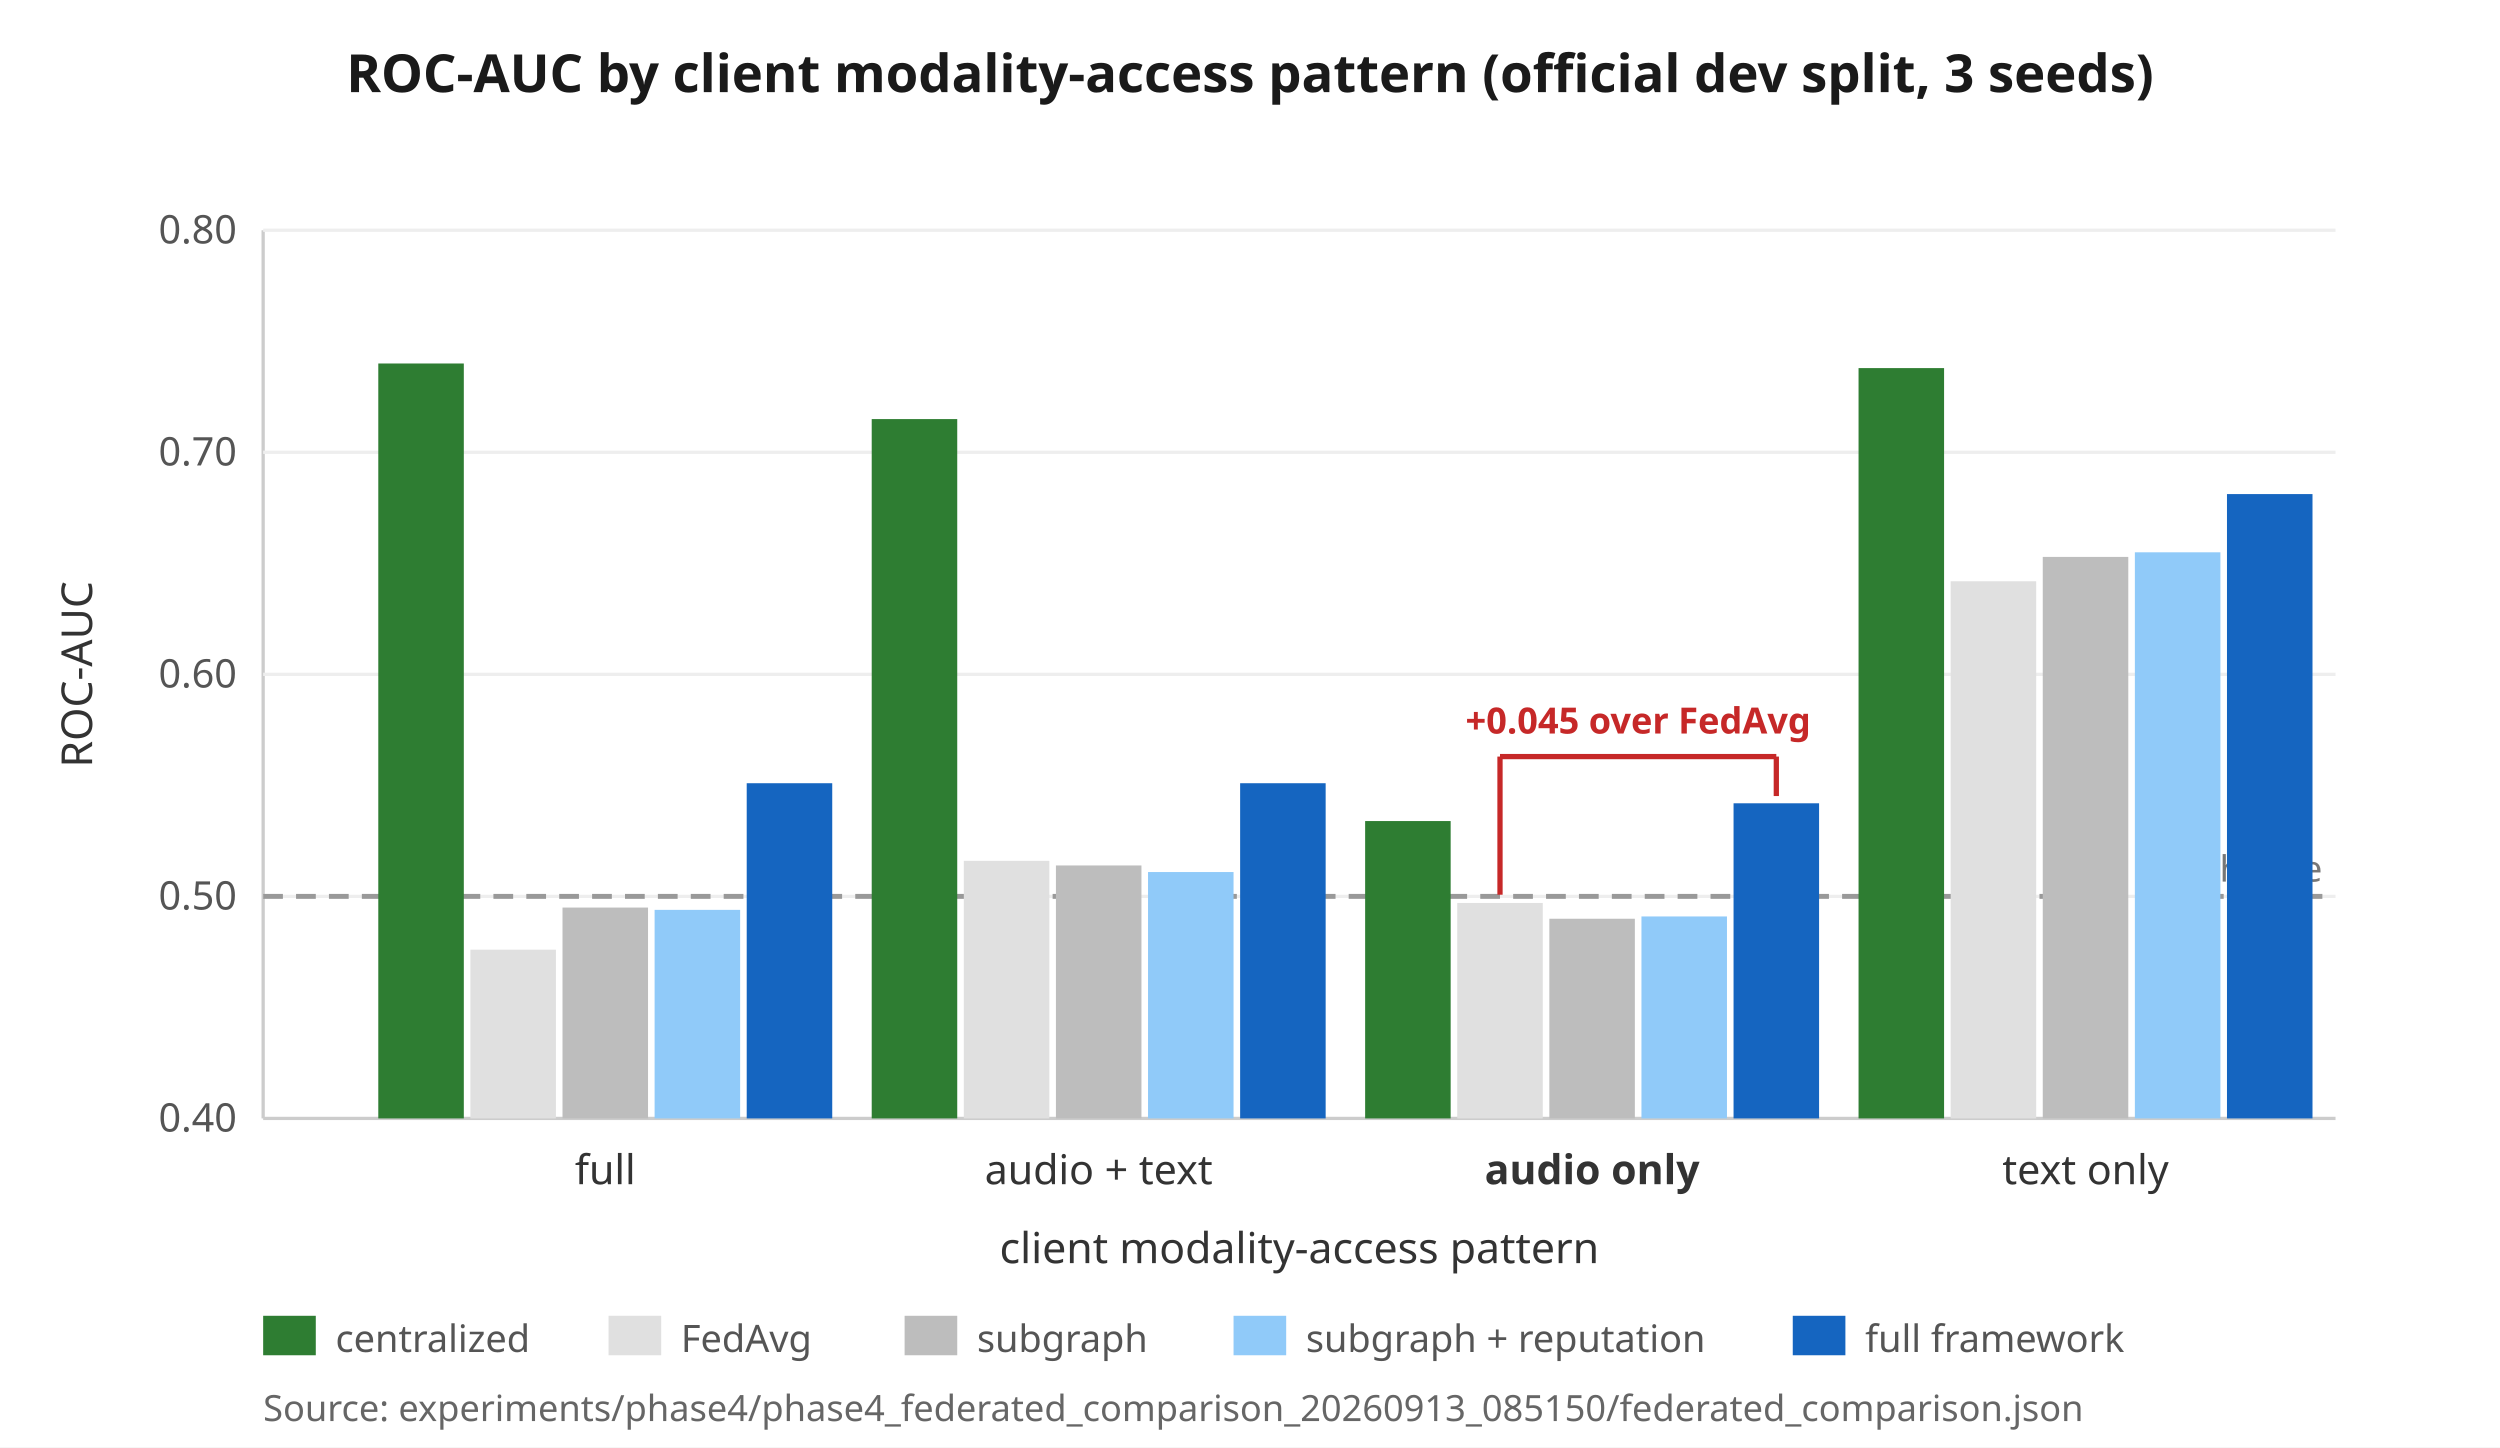
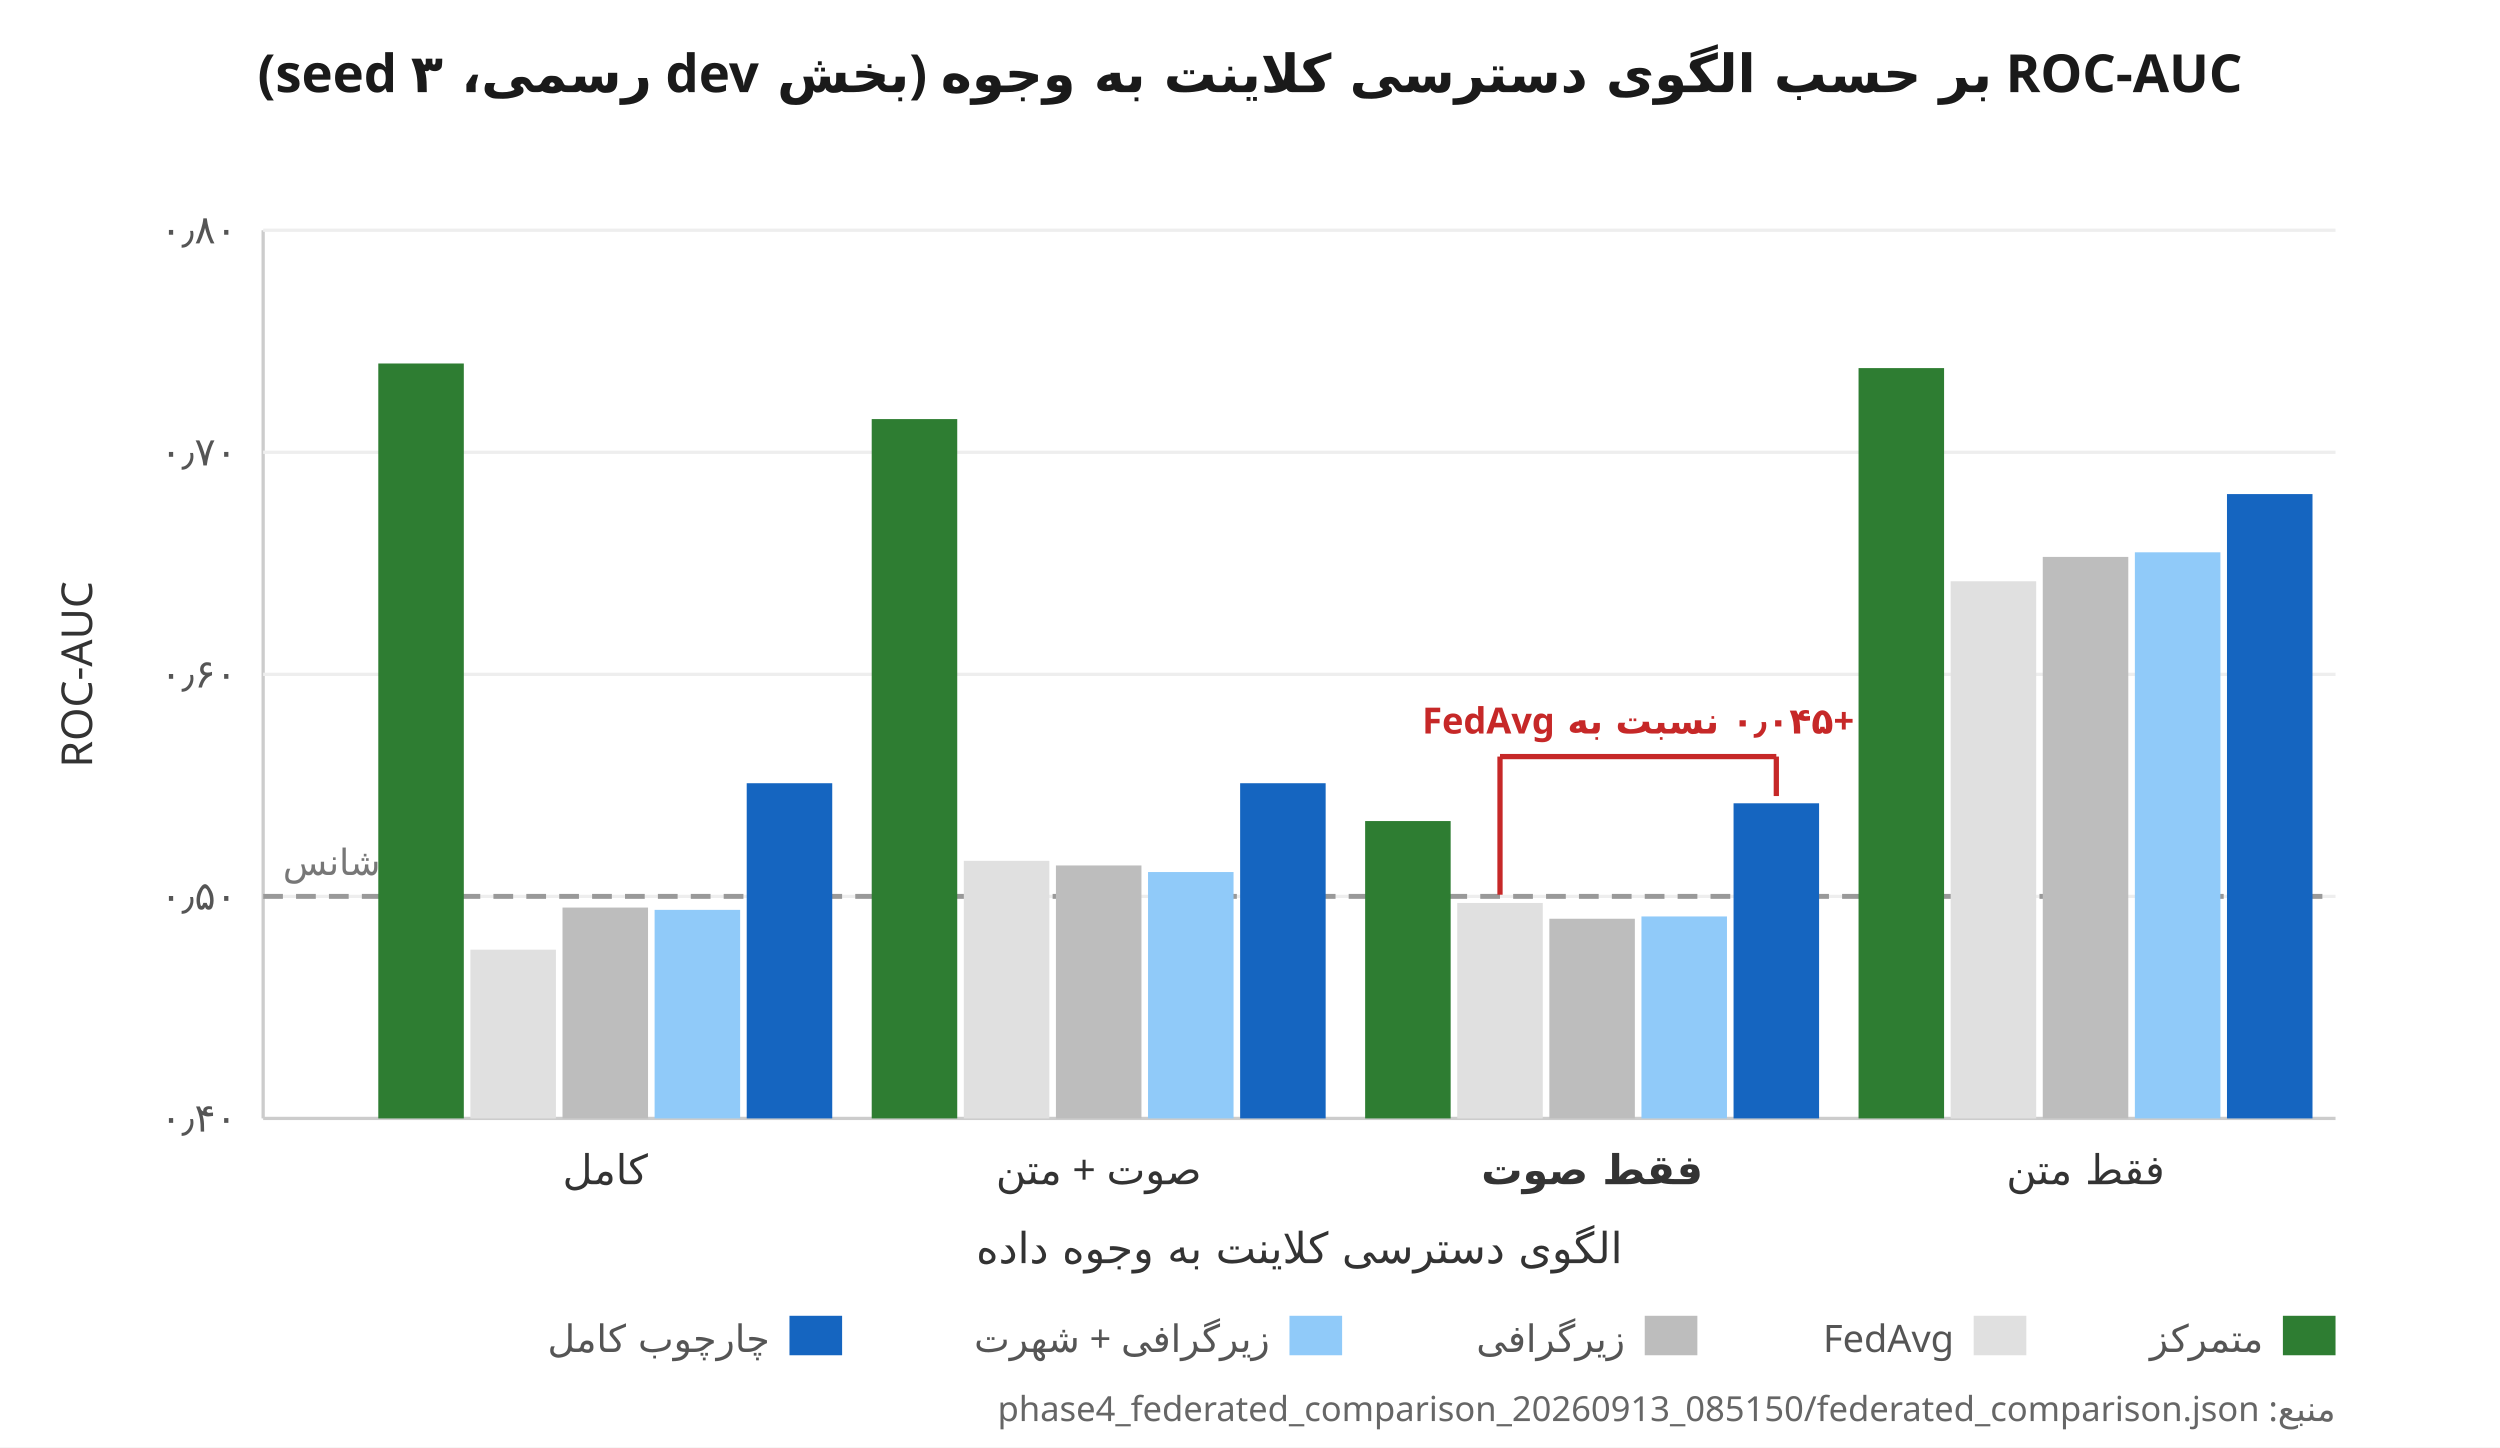
- <svg xmlns="http://www.w3.org/2000/svg" width="760" height="440" viewBox="0 0 760 440" font-family="Segoe UI, Tahoma, sans-serif">
+ <svg xmlns="http://www.w3.org/2000/svg" width="760" height="440" viewBox="0 0 760 440" font-family="Vazirmatn, Tahoma, 'Segoe UI', sans-serif">
  <rect width="760" height="440" fill="#ffffff" />
-   <text x="380" y="28" text-anchor="middle" font-size="16" font-weight="600" fill="#1a1a1a">ROC-AUC by client modality-access pattern (official dev split, 3 seeds)</text>
+   <text x="380" y="28" text-anchor="middle" font-size="16" font-weight="600" fill="#1a1a1a" direction="rtl">ROC-AUC بر حسب الگوی دسترسی کلاینت به وجوه (بخش dev رسمی، ۳ seed)</text>
  <g stroke="#cccccc" stroke-width="1">
    <line x1="80" y1="70" x2="80" y2="340" />
    <line x1="80" y1="340" x2="710" y2="340" />
  </g>
  <g stroke="#eeeeee" stroke-width="1">
    <line x1="80" y1="272.5" x2="710" y2="272.5" />
    <line x1="80" y1="205" x2="710" y2="205" />
    <line x1="80" y1="137.5" x2="710" y2="137.5" />
    <line x1="80" y1="70" x2="710" y2="70" />
  </g>
  <g font-size="12" fill="#555555" text-anchor="end">
-     <text x="72" y="344">0.40</text>
-     <text x="72" y="276.5">0.50</text>
-     <text x="72" y="209">0.60</text>
-     <text x="72" y="141.5">0.70</text>
-     <text x="72" y="74">0.80</text>
+     <text x="72" y="344">۰٫۴۰</text>
+     <text x="72" y="276.5">۰٫۵۰</text>
+     <text x="72" y="209">۰٫۶۰</text>
+     <text x="72" y="141.5">۰٫۷۰</text>
+     <text x="72" y="74">۰٫۸۰</text>
  </g>
  <text x="28" y="205" font-size="13" fill="#333333" text-anchor="middle" transform="rotate(-90 28 205)">ROC-AUC</text>
  <line x1="80" y1="272.5" x2="710" y2="272.5" stroke="#999999" stroke-width="1.5" stroke-dasharray="6 4" />
-   <text x="706" y="268" font-size="11" fill="#777777" text-anchor="end">chance</text>
+   <text x="86" y="266" font-size="11" fill="#777777" direction="rtl" text-anchor="end">شانس</text>
  <rect x="115" y="110.5" width="26" height="229.5" fill="#2e7d32" />
  <rect x="143" y="288.7" width="26" height="51.3" fill="#e0e0e0" />
  <rect x="171" y="275.9" width="26" height="64.1" fill="#bdbdbd" />
  <rect x="199" y="276.6" width="26" height="63.4" fill="#90caf9" />
  <rect x="227" y="238.1" width="26" height="101.9" fill="#1565c0" />
-   <text x="184" y="360" font-size="12.5" fill="#333333" text-anchor="middle">full</text>
+   <text x="184" y="360" font-size="12.5" fill="#333333" text-anchor="middle">کامل</text>
  <rect x="265" y="127.4" width="26" height="212.6" fill="#2e7d32" />
  <rect x="293" y="261.7" width="26" height="78.3" fill="#e0e0e0" />
  <rect x="321" y="263.1" width="26" height="76.9" fill="#bdbdbd" />
  <rect x="349" y="265.1" width="26" height="74.9" fill="#90caf9" />
  <rect x="377" y="238.1" width="26" height="101.9" fill="#1565c0" />
-   <text x="334" y="360" font-size="12.5" fill="#333333" text-anchor="middle">audio + text</text>
+   <text x="334" y="360" font-size="12.5" fill="#333333" text-anchor="middle">صوت + متن</text>
  <rect x="415" y="249.6" width="26" height="90.4" fill="#2e7d32" />
  <rect x="443" y="274.5" width="26" height="65.5" fill="#e0e0e0" />
  <rect x="471" y="279.3" width="26" height="60.7" fill="#bdbdbd" />
  <rect x="499" y="278.6" width="26" height="61.4" fill="#90caf9" />
  <rect x="527" y="244.2" width="26" height="95.8" fill="#1565c0" />
-   <text x="484" y="360" font-size="12.5" font-weight="600" fill="#333333" text-anchor="middle">audio only</text>
+   <text x="484" y="360" font-size="12.5" font-weight="600" fill="#333333" text-anchor="middle">فقط صوت</text>
  <rect x="565" y="111.9" width="26" height="228.1" fill="#2e7d32" />
  <rect x="593" y="176.7" width="26" height="163.3" fill="#e0e0e0" />
  <rect x="621" y="169.3" width="26" height="170.7" fill="#bdbdbd" />
  <rect x="649" y="167.9" width="26" height="172.1" fill="#90caf9" />
  <rect x="677" y="150.2" width="26" height="189.8" fill="#1565c0" />
-   <text x="634" y="360" font-size="12.5" fill="#333333" text-anchor="middle">text only</text>
+   <text x="634" y="360" font-size="12.5" fill="#333333" text-anchor="middle">فقط متن</text>
  <g stroke="#c62828" stroke-width="1.6">
    <line x1="456" y1="230" x2="540" y2="230" />
    <line x1="456" y1="230" x2="456" y2="272" />
    <line x1="540" y1="230" x2="540" y2="242" />
  </g>
-   <text x="498" y="223" font-size="11" font-weight="600" fill="#c62828" text-anchor="middle">+0.045 over FedAvg</text>
-   <text x="395" y="384" font-size="13" fill="#333333" text-anchor="middle">client modality-access pattern</text>
+   <text x="498" y="223" font-size="11" font-weight="600" fill="#c62828" text-anchor="middle" direction="rtl">+۰٫۰۴۵ نسبت به FedAvg</text>
+   <text x="395" y="384" font-size="13" fill="#333333" text-anchor="middle" direction="rtl">الگوی دسترسی کلاینت به وجوه داده</text>
  <g font-size="11.5">
-     <rect x="80" y="400" width="16" height="12" fill="#2e7d32" />
-     <text x="102" y="411" fill="#555555">centralized</text>
-     <rect x="185" y="400" width="16" height="12" fill="#e0e0e0" />
-     <text x="207" y="411" fill="#555555">FedAvg</text>
-     <rect x="275" y="400" width="16" height="12" fill="#bdbdbd" />
-     <text x="297" y="411" fill="#555555">subgraph</text>
-     <rect x="375" y="400" width="16" height="12" fill="#90caf9" />
-     <text x="397" y="411" fill="#555555">subgraph + reputation</text>
-     <rect x="545" y="400" width="16" height="12" fill="#1565c0" />
-     <text x="567" y="411" fill="#555555">full framework</text>
+     <rect x="694" y="400" width="16" height="12" fill="#2e7d32" />
+     <text x="688" y="411" fill="#555555" direction="rtl" text-anchor="start">متمرکز</text>
+     <rect x="600" y="400" width="16" height="12" fill="#e0e0e0" />
+     <text x="594" y="411" fill="#555555" direction="rtl" text-anchor="start">FedAvg</text>
+     <rect x="500" y="400" width="16" height="12" fill="#bdbdbd" />
+     <text x="494" y="411" fill="#555555" direction="rtl" text-anchor="start">زیرگرافی</text>
+     <rect x="392" y="400" width="16" height="12" fill="#90caf9" />
+     <text x="386" y="411" fill="#555555" direction="rtl" text-anchor="start">زیرگرافی + شهرت</text>
+     <rect x="240" y="400" width="16" height="12" fill="#1565c0" />
+     <text x="234" y="411" fill="#555555" direction="rtl" text-anchor="start">چارچوب کامل</text>
  </g>
-   <text x="80" y="432" font-size="11" fill="#666666">Source: experiments/phase4/phase4_federated_comparison_20260913_085150/federated_comparison.json</text>
+   <text x="710" y="432" font-size="10.5" fill="#666666" direction="rtl" text-anchor="start">منبع: phase4_federated_comparison_20260913_085150/federated_comparison.json</text>
</svg>
